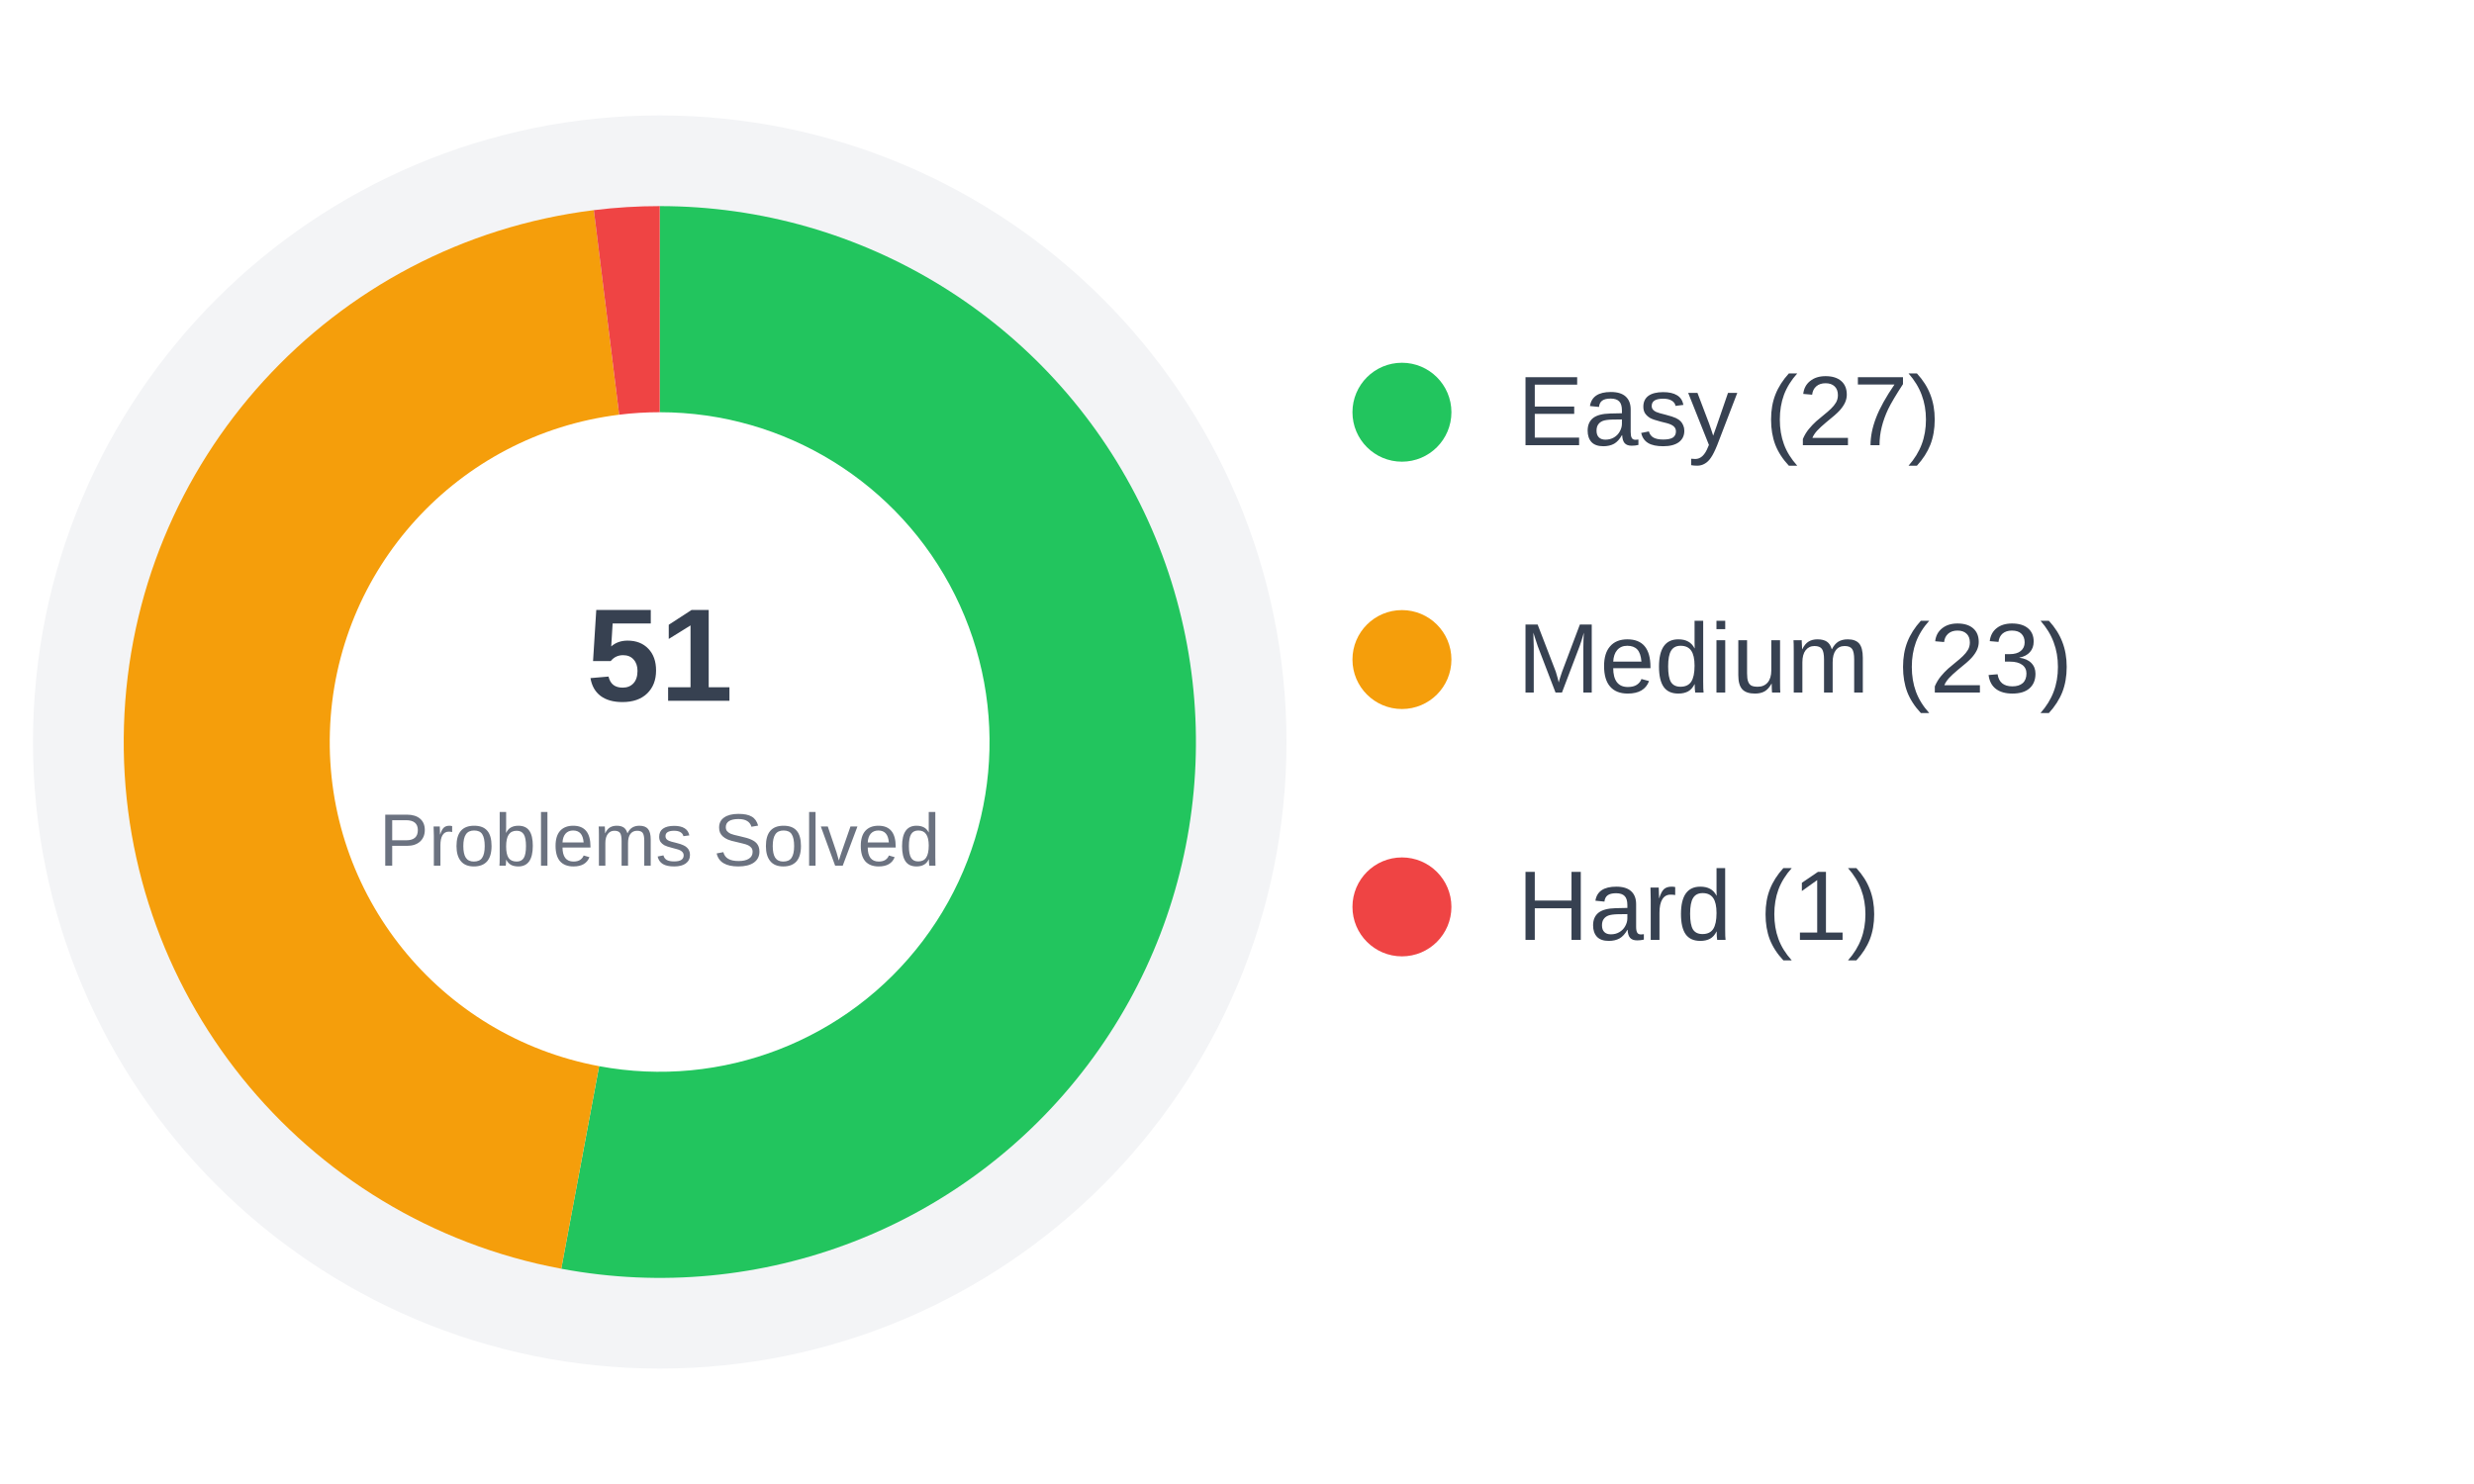
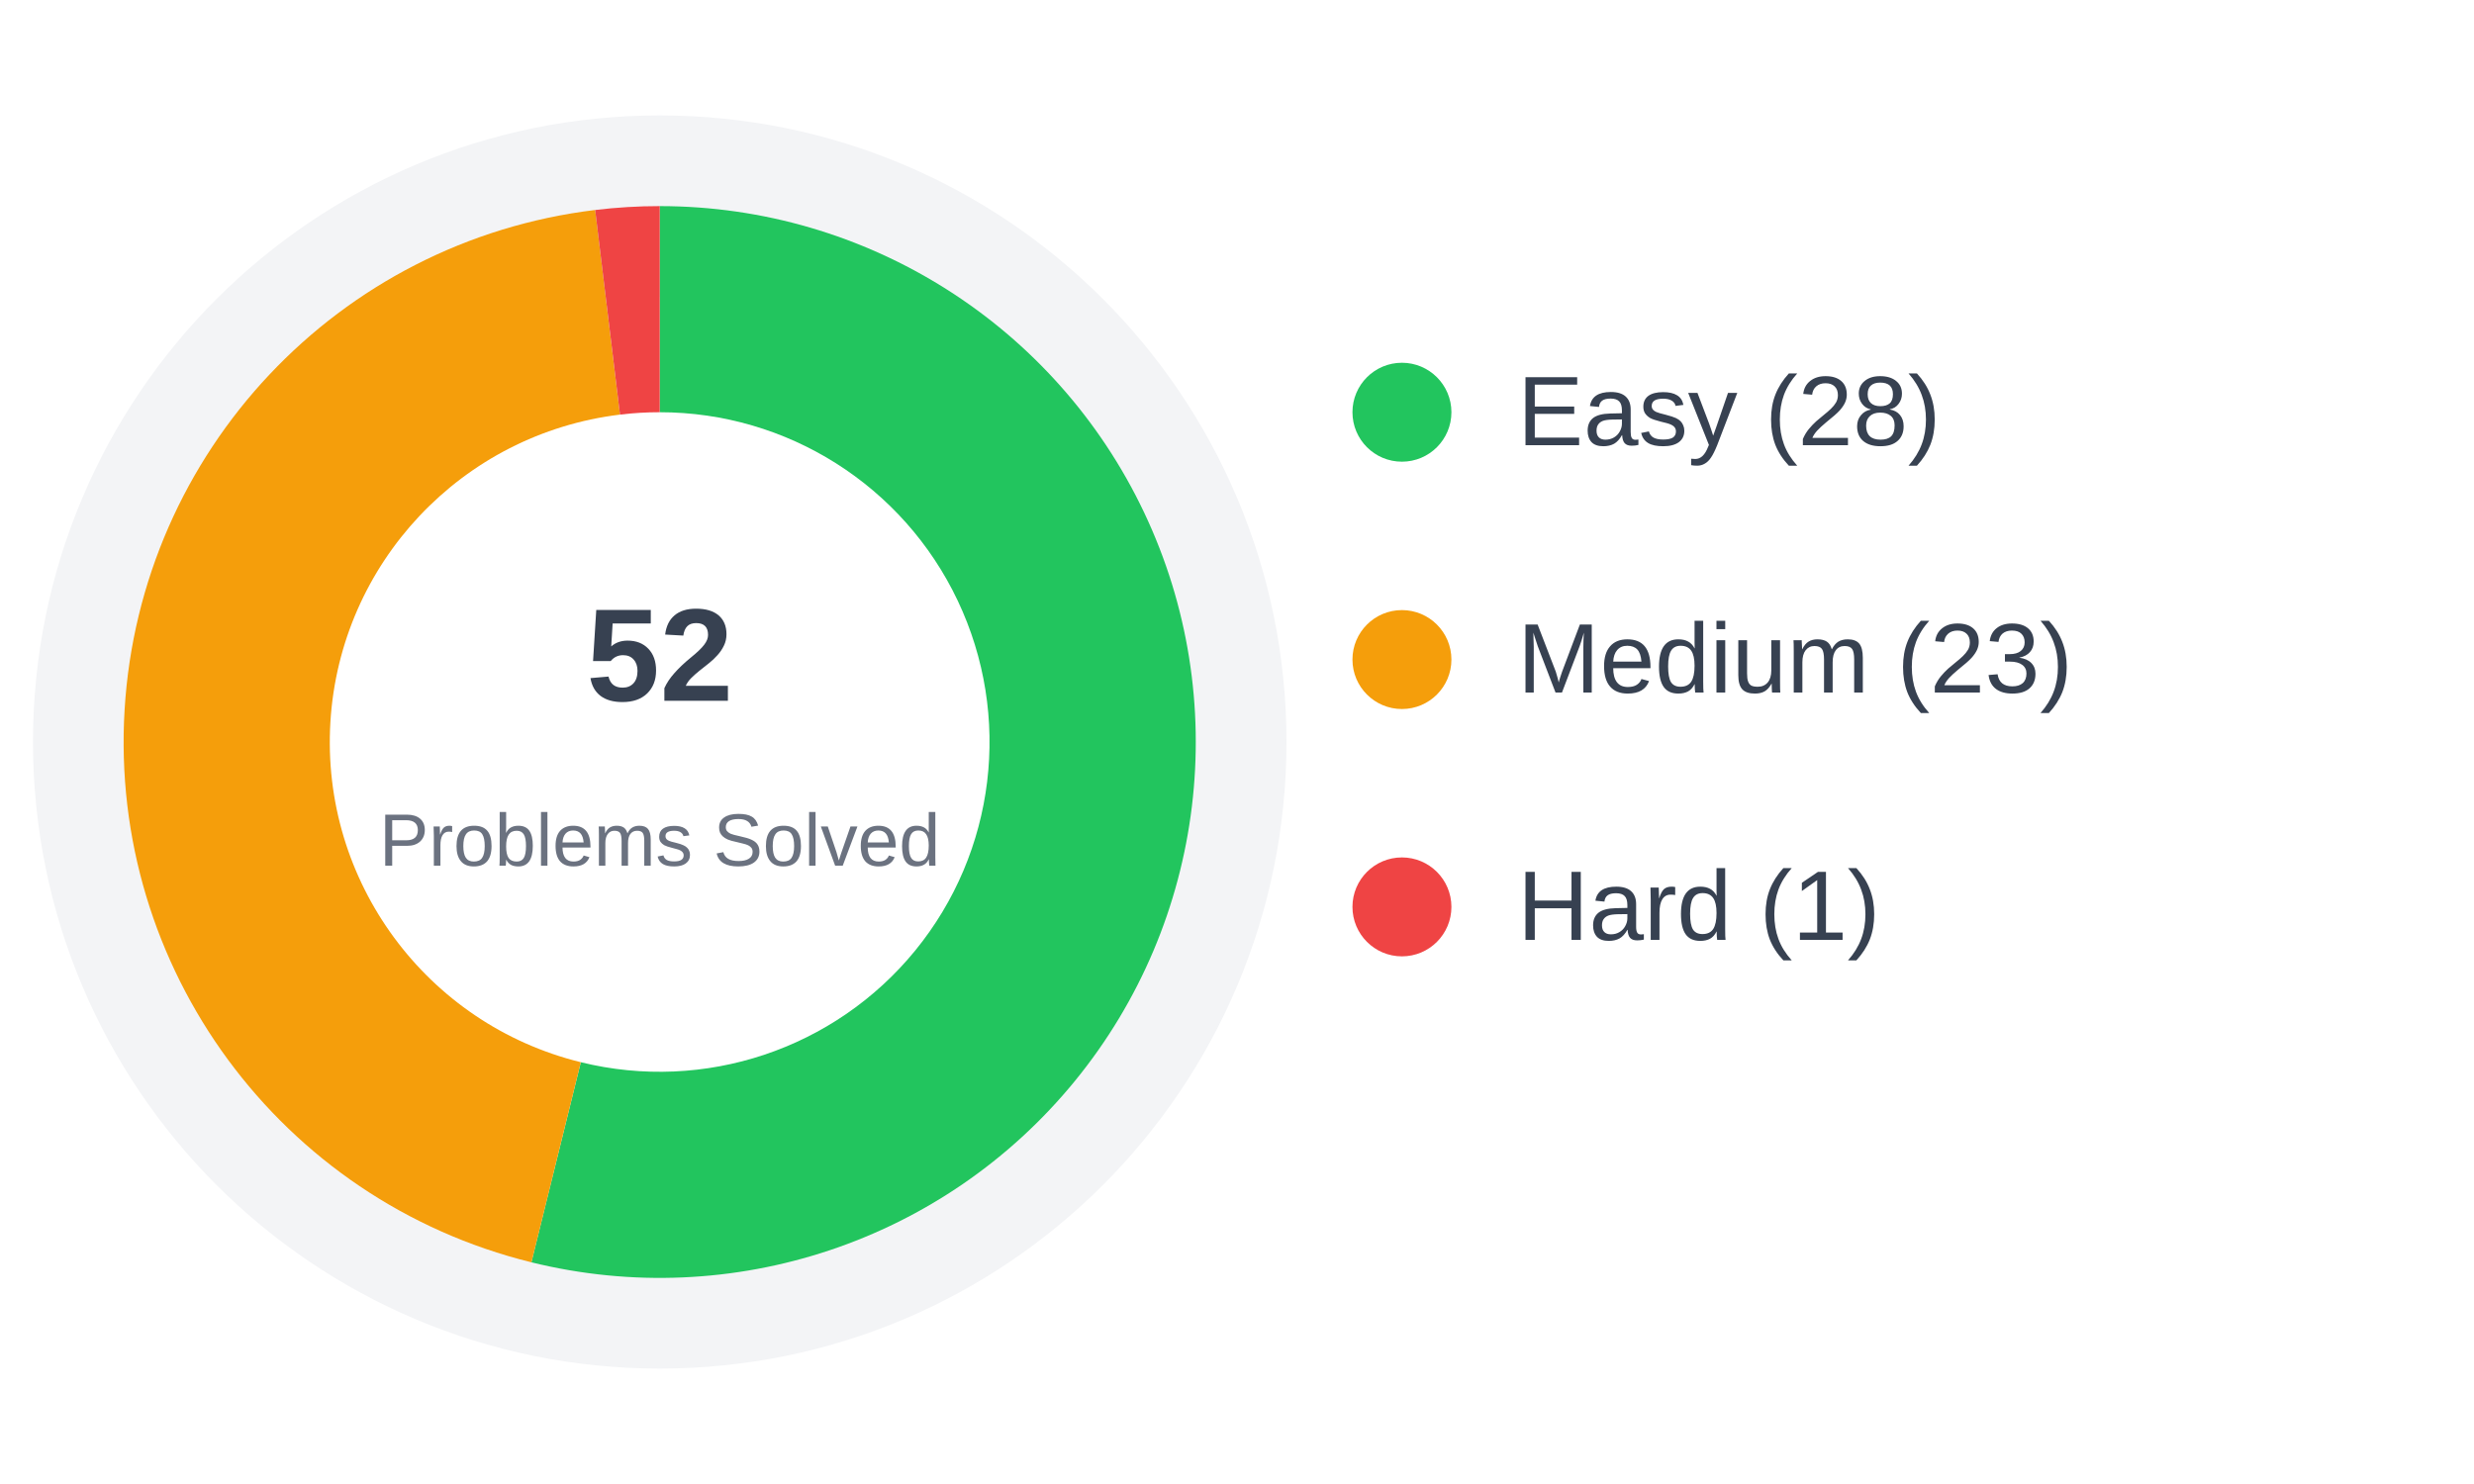
<svg xmlns="http://www.w3.org/2000/svg" width="300" height="180" viewBox="0 0 300 180">
  <style>
    .bg-ring { stroke: #f3f4f6; }
    .text-primary { fill: #374151; }
    .text-secondary { fill: #6b7280; }

    @media (prefers-color-scheme: dark) {
      .bg-ring { stroke: #374151; }
      .text-primary { fill: #f9fafb; }
      .text-secondary { fill: #9ca3af; }
    }
  </style>
  <circle cx="80" cy="90" r="65" fill="none" class="bg-ring" stroke-width="22" />
-   <path d="M 80.00 25.00 A 65 65 0 1 1 68.06 153.89 L 72.65 129.32 A 40 40 0 1 0 80.00 50.00 Z" fill="#22c55e" />
-   <path d="M 68.06 153.89 A 65 65 0 0 1 72.01 25.49 L 75.08 50.30 A 40 40 0 0 0 72.65 129.32 Z" fill="#f59e0b" />
-   <path d="M 72.01 25.49 A 65 65 0 0 1 80.00 25.00 L 80.00 50.00 A 40 40 0 0 0 75.08 50.30 Z" fill="#ef4444" />
+   <path d="M 80.00 25.00 A 65 65 0 1 1 64.44 153.11 L 70.43 128.84 A 40 40 0 1 0 80.00 50.00 Z" fill="#22c55e" />
+   <path d="M 64.44 153.11 A 65 65 0 0 1 72.17 25.47 L 75.18 50.29 A 40 40 0 0 0 70.43 128.84 Z" fill="#f59e0b" />
+   <path d="M 72.17 25.47 A 65 65 0 0 1 80.00 25.00 L 80.00 50.00 A 40 40 0 0 0 75.18 50.29 Z" fill="#ef4444" />
  <text x="80" y="85" text-anchor="middle" font-family="Arial, sans-serif" font-size="16" font-weight="bold" class="text-primary">
-     51
+     52
  </text>
  <text x="80" y="105" text-anchor="middle" font-family="Arial, sans-serif" font-size="9" class="text-secondary">
    Problems Solved
  </text>
  <g transform="translate(170, 50)">
    <circle cx="0" cy="0" r="6" fill="#22c55e" />
-     <text x="14" y="4" font-family="Arial, sans-serif" font-size="12" class="text-primary">Easy (27)</text>
+     <text x="14" y="4" font-family="Arial, sans-serif" font-size="12" class="text-primary">Easy (28)</text>
  </g>
  <g transform="translate(170, 80)">
    <circle cx="0" cy="0" r="6" fill="#f59e0b" />
    <text x="14" y="4" font-family="Arial, sans-serif" font-size="12" class="text-primary">Medium (23)</text>
  </g>
  <g transform="translate(170, 110)">
    <circle cx="0" cy="0" r="6" fill="#ef4444" />
    <text x="14" y="4" font-family="Arial, sans-serif" font-size="12" class="text-primary">Hard (1)</text>
  </g>
</svg>
